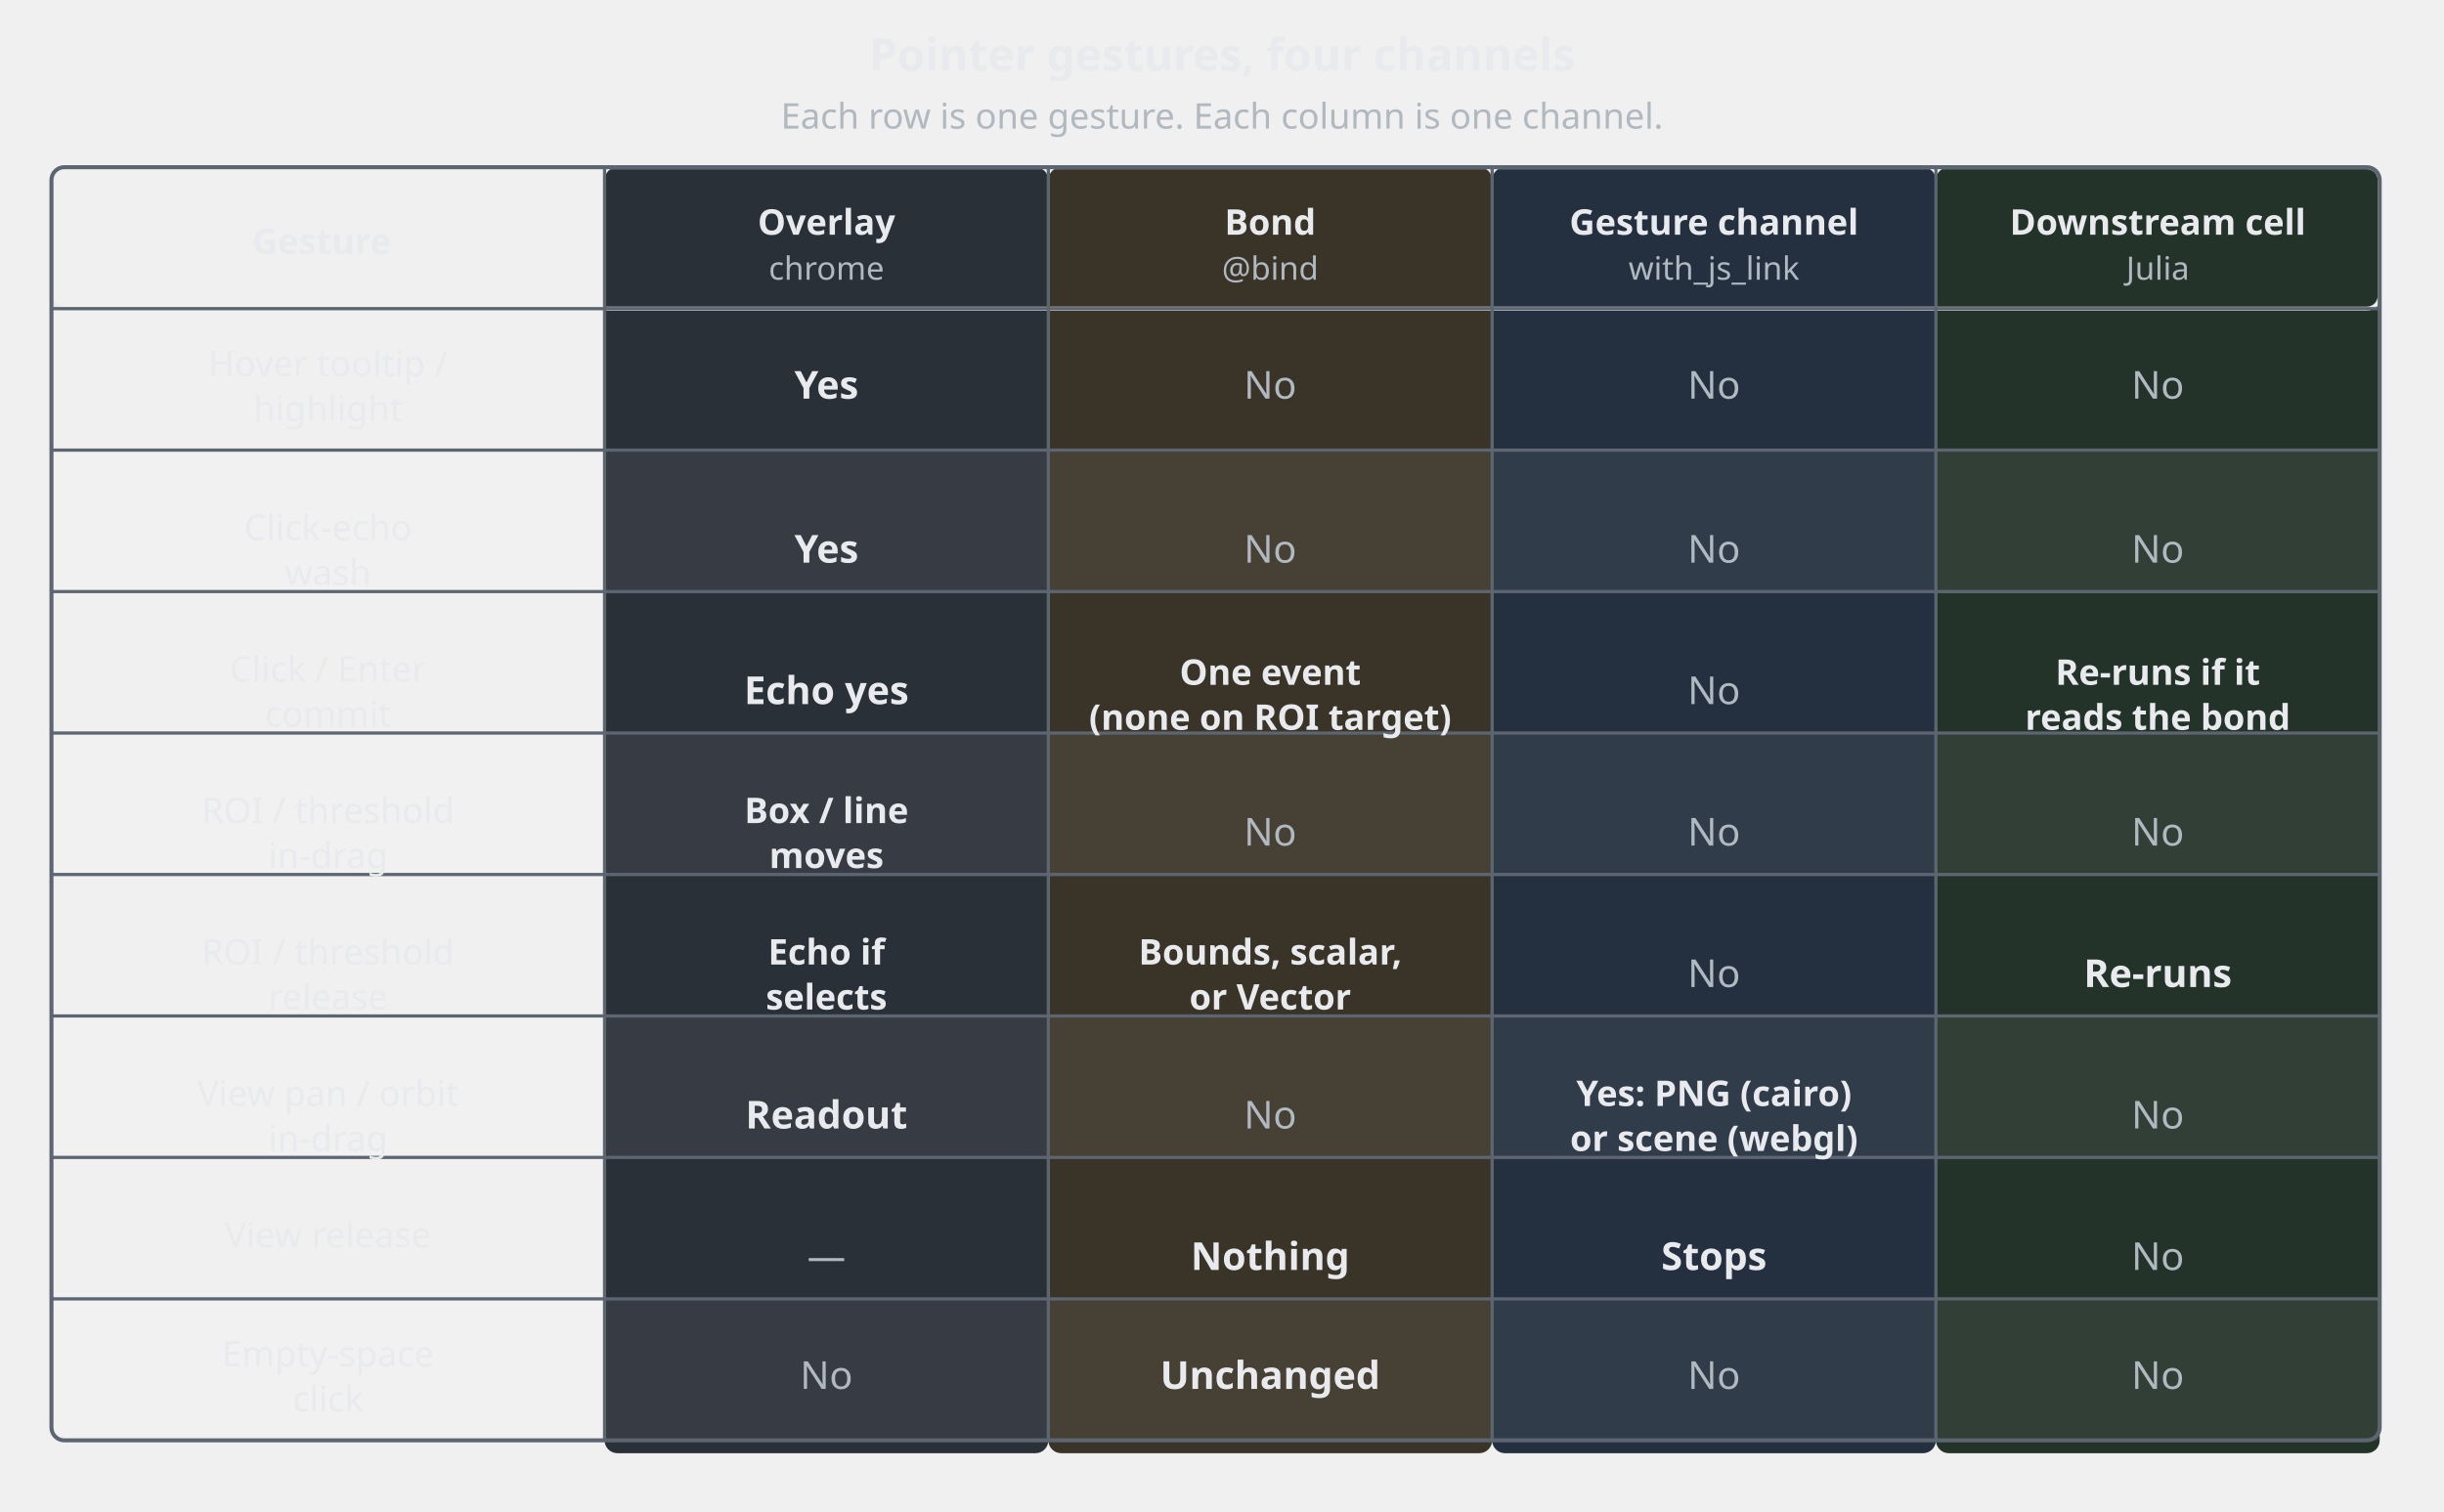
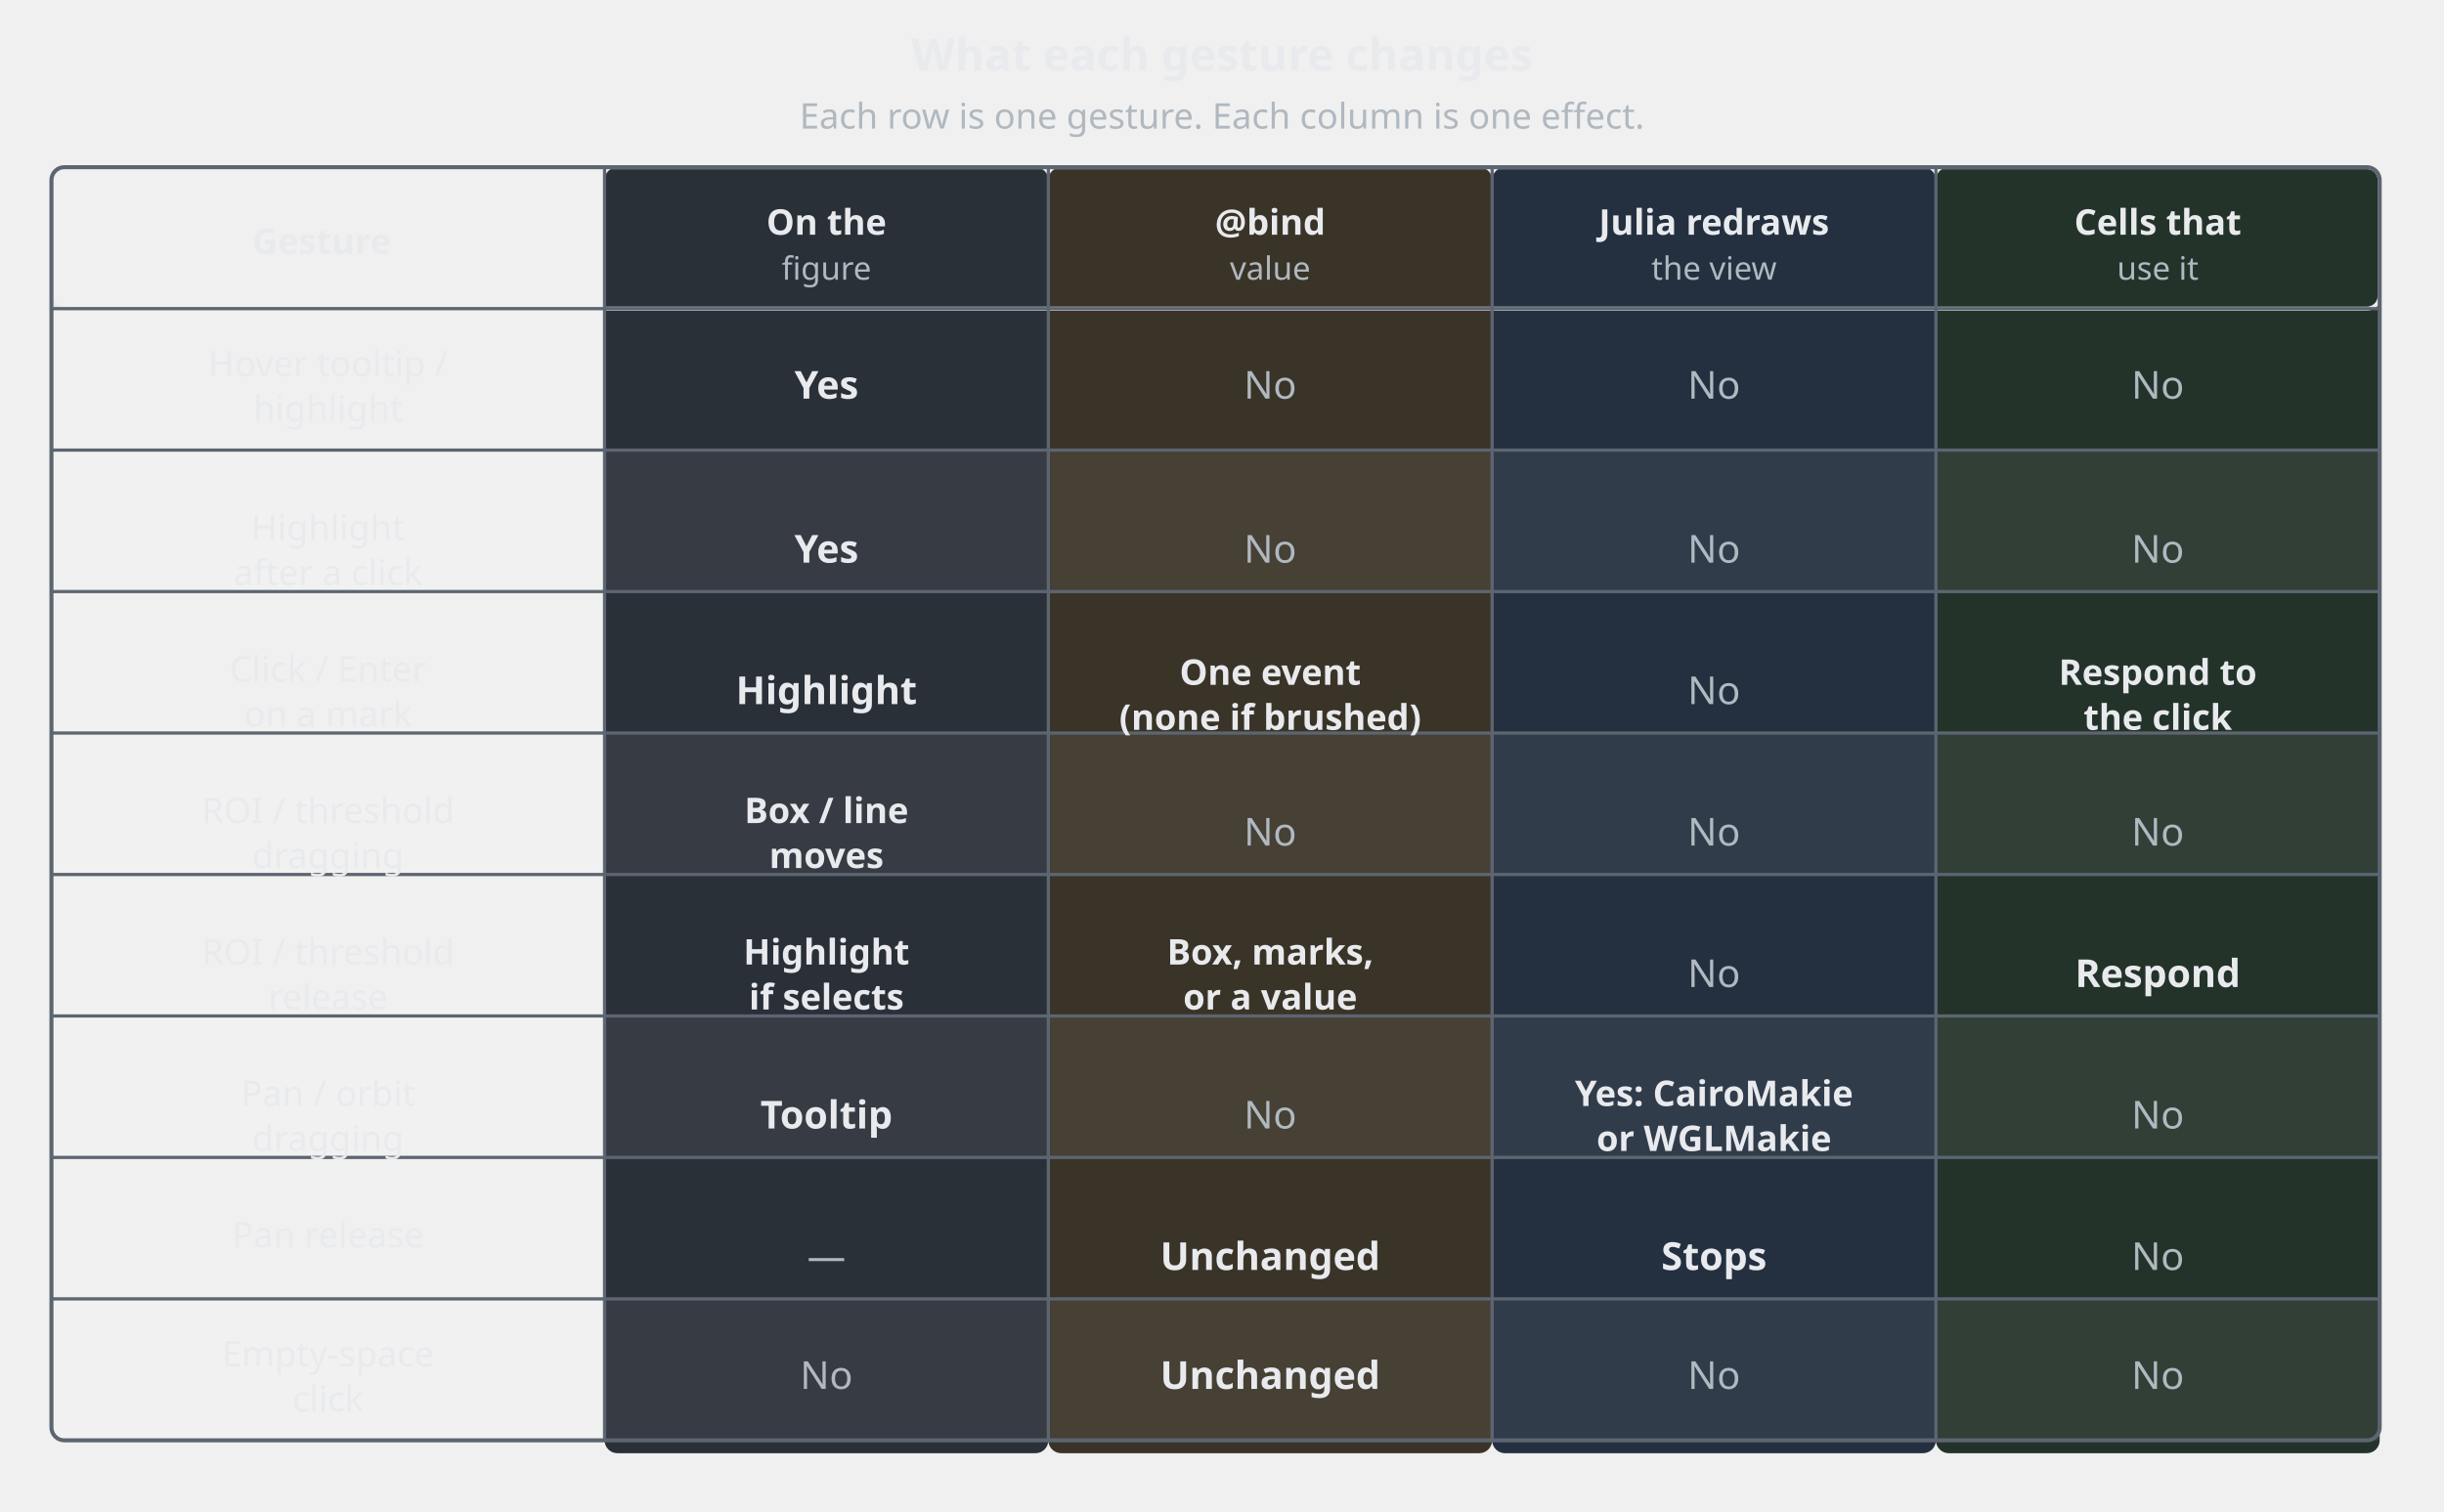
<svg xmlns="http://www.w3.org/2000/svg" viewBox="0 0 760 470" width="760" height="470" role="img">
  <style>
    .ink { fill: #e8eaed; }
    .muted { fill: #b0b8c0; }
    .grid { fill: none; stroke: #5c6570; }
    .lane0 { fill: #2a3038; }
    .lane1 { fill: #3a3428; }
    .lane2 { fill: #243040; }
    .lane3 { fill: #24332a; }
    .head { fill: #3a414a; stroke: #e8eaed; }
    .rowalt { fill: #fff; opacity: 0.06; }
    .yes { fill: #e8eaed; font-weight: 600; }
  </style>
-   <text class="ink" x="380" y="22" text-anchor="middle" font-size="14" font-family="ui-sans-serif, system-ui, sans-serif" font-weight="600">Pointer gestures, four channels</text>
-   <text class="muted" x="380" y="40" text-anchor="middle" font-size="11" font-family="ui-sans-serif, system-ui, sans-serif">Each row is one gesture. Each column is one channel.</text>
+   <text class="ink" x="380" y="22" text-anchor="middle" font-size="14" font-family="ui-sans-serif, system-ui, sans-serif" font-weight="600">What each gesture changes</text>
+   <text class="muted" x="380" y="40" text-anchor="middle" font-size="11" font-family="ui-sans-serif, system-ui, sans-serif">Each row is one gesture. Each column is one effect.</text>
  <rect class="lane0" x="188" y="52" width="138" height="400" rx="4" />
  <rect class="lane1" x="326" y="52" width="138" height="400" rx="4" />
  <rect class="lane2" x="464" y="52" width="138" height="400" rx="4" />
  <rect class="lane3" x="602" y="52" width="138" height="400" rx="4" />
  <rect class="head" x="16" y="52" width="724" height="44" rx="4" fill-opacity="0" stroke-width="1.25" />
  <text class="ink" x="100" y="79" text-anchor="middle" font-size="11" font-family="ui-sans-serif, system-ui, sans-serif" font-weight="600">Gesture</text>
-   <text class="ink" x="257" y="73" text-anchor="middle" font-size="11" font-family="ui-sans-serif, system-ui, sans-serif" font-weight="600">Overlay</text>
-   <text class="muted" x="257" y="87" text-anchor="middle" font-size="10" font-family="ui-sans-serif, system-ui, sans-serif">chrome</text>
-   <text class="ink" x="395" y="73" text-anchor="middle" font-size="11" font-family="ui-sans-serif, system-ui, sans-serif" font-weight="600">Bond</text>
-   <text class="muted" x="395" y="87" text-anchor="middle" font-size="10" font-family="ui-sans-serif, system-ui, sans-serif">@bind</text>
-   <text class="ink" x="533" y="73" text-anchor="middle" font-size="11" font-family="ui-sans-serif, system-ui, sans-serif" font-weight="600">Gesture channel</text>
-   <text class="muted" x="533" y="87" text-anchor="middle" font-size="10" font-family="ui-sans-serif, system-ui, sans-serif">with_js_link</text>
-   <text class="ink" x="671" y="73" text-anchor="middle" font-size="11" font-family="ui-sans-serif, system-ui, sans-serif" font-weight="600">Downstream cell</text>
-   <text class="muted" x="671" y="87" text-anchor="middle" font-size="10" font-family="ui-sans-serif, system-ui, sans-serif">Julia</text>
+   <text class="ink" x="257" y="73" text-anchor="middle" font-size="11" font-family="ui-sans-serif, system-ui, sans-serif" font-weight="600">On the</text>
+   <text class="muted" x="257" y="87" text-anchor="middle" font-size="10" font-family="ui-sans-serif, system-ui, sans-serif">figure</text>
+   <text class="ink" x="395" y="73" text-anchor="middle" font-size="11" font-family="ui-sans-serif, system-ui, sans-serif" font-weight="600">@bind</text>
+   <text class="muted" x="395" y="87" text-anchor="middle" font-size="10" font-family="ui-sans-serif, system-ui, sans-serif">value</text>
+   <text class="ink" x="533" y="73" text-anchor="middle" font-size="11" font-family="ui-sans-serif, system-ui, sans-serif" font-weight="600">Julia redraws</text>
+   <text class="muted" x="533" y="87" text-anchor="middle" font-size="10" font-family="ui-sans-serif, system-ui, sans-serif">the view</text>
+   <text class="ink" x="671" y="73" text-anchor="middle" font-size="11" font-family="ui-sans-serif, system-ui, sans-serif" font-weight="600">Cells that</text>
+   <text class="muted" x="671" y="87" text-anchor="middle" font-size="10" font-family="ui-sans-serif, system-ui, sans-serif">use it</text>
  <rect class="rowalt" x="16" y="140" width="724" height="44" />
  <rect class="rowalt" x="16" y="228" width="724" height="44" />
  <rect class="rowalt" x="16" y="316" width="724" height="44" />
  <rect class="rowalt" x="16" y="404" width="724" height="44" />
  <g class="grid" stroke-width="1">
    <line x1="16" y1="96" x2="740" y2="96" />
    <line x1="16" y1="140" x2="740" y2="140" />
    <line x1="16" y1="184" x2="740" y2="184" />
    <line x1="16" y1="228" x2="740" y2="228" />
    <line x1="16" y1="272" x2="740" y2="272" />
    <line x1="16" y1="316" x2="740" y2="316" />
    <line x1="16" y1="360" x2="740" y2="360" />
    <line x1="16" y1="404" x2="740" y2="404" />
    <line x1="188" y1="52" x2="188" y2="448" />
    <line x1="326" y1="52" x2="326" y2="448" />
    <line x1="464" y1="52" x2="464" y2="448" />
    <line x1="602" y1="52" x2="602" y2="448" />
  </g>
  <rect class="grid" x="16" y="52" width="724" height="396" rx="4" stroke-width="1.25" />
  <text class="ink" x="102" y="117" text-anchor="middle" font-size="11" font-family="ui-sans-serif, system-ui, sans-serif">Hover tooltip /</text>
  <text class="ink" x="102" y="131" text-anchor="middle" font-size="11" font-family="ui-sans-serif, system-ui, sans-serif">highlight</text>
  <text class="yes" x="257" y="124" text-anchor="middle" font-size="12" font-family="ui-sans-serif, system-ui, sans-serif">Yes</text>
  <text class="muted" x="395" y="124" text-anchor="middle" font-size="12" font-family="ui-sans-serif, system-ui, sans-serif">No</text>
  <text class="muted" x="533" y="124" text-anchor="middle" font-size="12" font-family="ui-sans-serif, system-ui, sans-serif">No</text>
  <text class="muted" x="671" y="124" text-anchor="middle" font-size="12" font-family="ui-sans-serif, system-ui, sans-serif">No</text>
-   <text class="ink" x="102" y="168" text-anchor="middle" font-size="11" font-family="ui-sans-serif, system-ui, sans-serif">Click-echo</text>
-   <text class="ink" x="102" y="182" text-anchor="middle" font-size="11" font-family="ui-sans-serif, system-ui, sans-serif">wash</text>
+   <text class="ink" x="102" y="168" text-anchor="middle" font-size="11" font-family="ui-sans-serif, system-ui, sans-serif">Highlight</text>
+   <text class="ink" x="102" y="182" text-anchor="middle" font-size="11" font-family="ui-sans-serif, system-ui, sans-serif">after a click</text>
  <text class="yes" x="257" y="175" text-anchor="middle" font-size="12" font-family="ui-sans-serif, system-ui, sans-serif">Yes</text>
  <text class="muted" x="395" y="175" text-anchor="middle" font-size="12" font-family="ui-sans-serif, system-ui, sans-serif">No</text>
  <text class="muted" x="533" y="175" text-anchor="middle" font-size="12" font-family="ui-sans-serif, system-ui, sans-serif">No</text>
  <text class="muted" x="671" y="175" text-anchor="middle" font-size="12" font-family="ui-sans-serif, system-ui, sans-serif">No</text>
  <text class="ink" x="102" y="212" text-anchor="middle" font-size="11" font-family="ui-sans-serif, system-ui, sans-serif">Click / Enter</text>
-   <text class="ink" x="102" y="226" text-anchor="middle" font-size="11" font-family="ui-sans-serif, system-ui, sans-serif">commit</text>
-   <text class="yes" x="257" y="219" text-anchor="middle" font-size="12" font-family="ui-sans-serif, system-ui, sans-serif">Echo yes</text>
+   <text class="ink" x="102" y="226" text-anchor="middle" font-size="11" font-family="ui-sans-serif, system-ui, sans-serif">on a mark</text>
+   <text class="yes" x="257" y="219" text-anchor="middle" font-size="12" font-family="ui-sans-serif, system-ui, sans-serif">Highlight</text>
  <text class="yes" x="395" y="213" text-anchor="middle" font-size="11" font-family="ui-sans-serif, system-ui, sans-serif">One event</text>
-   <text class="yes" x="395" y="227" text-anchor="middle" font-size="11" font-family="ui-sans-serif, system-ui, sans-serif">(none on ROI target)</text>
+   <text class="yes" x="395" y="227" text-anchor="middle" font-size="11" font-family="ui-sans-serif, system-ui, sans-serif">(none if brushed)</text>
  <text class="muted" x="533" y="219" text-anchor="middle" font-size="12" font-family="ui-sans-serif, system-ui, sans-serif">No</text>
-   <text class="yes" x="671" y="213" text-anchor="middle" font-size="11" font-family="ui-sans-serif, system-ui, sans-serif">Re-runs if it</text>
-   <text class="yes" x="671" y="227" text-anchor="middle" font-size="11" font-family="ui-sans-serif, system-ui, sans-serif">reads the bond</text>
+   <text class="yes" x="671" y="213" text-anchor="middle" font-size="11" font-family="ui-sans-serif, system-ui, sans-serif">Respond to</text>
+   <text class="yes" x="671" y="227" text-anchor="middle" font-size="11" font-family="ui-sans-serif, system-ui, sans-serif">the click</text>
  <text class="ink" x="102" y="256" text-anchor="middle" font-size="11" font-family="ui-sans-serif, system-ui, sans-serif">ROI / threshold</text>
-   <text class="ink" x="102" y="270" text-anchor="middle" font-size="11" font-family="ui-sans-serif, system-ui, sans-serif">in-drag</text>
+   <text class="ink" x="102" y="270" text-anchor="middle" font-size="11" font-family="ui-sans-serif, system-ui, sans-serif">dragging</text>
  <text class="yes" x="257" y="256" text-anchor="middle" font-size="11" font-family="ui-sans-serif, system-ui, sans-serif">Box / line</text>
  <text class="yes" x="257" y="270" text-anchor="middle" font-size="11" font-family="ui-sans-serif, system-ui, sans-serif">moves</text>
  <text class="muted" x="395" y="263" text-anchor="middle" font-size="12" font-family="ui-sans-serif, system-ui, sans-serif">No</text>
  <text class="muted" x="533" y="263" text-anchor="middle" font-size="12" font-family="ui-sans-serif, system-ui, sans-serif">No</text>
  <text class="muted" x="671" y="263" text-anchor="middle" font-size="12" font-family="ui-sans-serif, system-ui, sans-serif">No</text>
  <text class="ink" x="102" y="300" text-anchor="middle" font-size="11" font-family="ui-sans-serif, system-ui, sans-serif">ROI / threshold</text>
  <text class="ink" x="102" y="314" text-anchor="middle" font-size="11" font-family="ui-sans-serif, system-ui, sans-serif">release</text>
-   <text class="yes" x="257" y="300" text-anchor="middle" font-size="11" font-family="ui-sans-serif, system-ui, sans-serif">Echo if</text>
-   <text class="yes" x="257" y="314" text-anchor="middle" font-size="11" font-family="ui-sans-serif, system-ui, sans-serif">selects</text>
-   <text class="yes" x="395" y="300" text-anchor="middle" font-size="11" font-family="ui-sans-serif, system-ui, sans-serif">Bounds, scalar,</text>
-   <text class="yes" x="395" y="314" text-anchor="middle" font-size="11" font-family="ui-sans-serif, system-ui, sans-serif">or Vector</text>
+   <text class="yes" x="257" y="300" text-anchor="middle" font-size="11" font-family="ui-sans-serif, system-ui, sans-serif">Highlight</text>
+   <text class="yes" x="257" y="314" text-anchor="middle" font-size="11" font-family="ui-sans-serif, system-ui, sans-serif">if selects</text>
+   <text class="yes" x="395" y="300" text-anchor="middle" font-size="11" font-family="ui-sans-serif, system-ui, sans-serif">Box, marks,</text>
+   <text class="yes" x="395" y="314" text-anchor="middle" font-size="11" font-family="ui-sans-serif, system-ui, sans-serif">or a value</text>
  <text class="muted" x="533" y="307" text-anchor="middle" font-size="12" font-family="ui-sans-serif, system-ui, sans-serif">No</text>
-   <text class="yes" x="671" y="307" text-anchor="middle" font-size="12" font-family="ui-sans-serif, system-ui, sans-serif">Re-runs</text>
-   <text class="ink" x="102" y="344" text-anchor="middle" font-size="11" font-family="ui-sans-serif, system-ui, sans-serif">View pan / orbit</text>
-   <text class="ink" x="102" y="358" text-anchor="middle" font-size="11" font-family="ui-sans-serif, system-ui, sans-serif">in-drag</text>
-   <text class="yes" x="257" y="351" text-anchor="middle" font-size="12" font-family="ui-sans-serif, system-ui, sans-serif">Readout</text>
+   <text class="yes" x="671" y="307" text-anchor="middle" font-size="12" font-family="ui-sans-serif, system-ui, sans-serif">Respond</text>
+   <text class="ink" x="102" y="344" text-anchor="middle" font-size="11" font-family="ui-sans-serif, system-ui, sans-serif">Pan / orbit</text>
+   <text class="ink" x="102" y="358" text-anchor="middle" font-size="11" font-family="ui-sans-serif, system-ui, sans-serif">dragging</text>
+   <text class="yes" x="257" y="351" text-anchor="middle" font-size="12" font-family="ui-sans-serif, system-ui, sans-serif">Tooltip</text>
  <text class="muted" x="395" y="351" text-anchor="middle" font-size="12" font-family="ui-sans-serif, system-ui, sans-serif">No</text>
-   <text class="yes" x="533" y="344" text-anchor="middle" font-size="11" font-family="ui-sans-serif, system-ui, sans-serif">Yes: PNG (cairo)</text>
-   <text class="yes" x="533" y="358" text-anchor="middle" font-size="11" font-family="ui-sans-serif, system-ui, sans-serif">or scene (webgl)</text>
+   <text class="yes" x="533" y="344" text-anchor="middle" font-size="11" font-family="ui-sans-serif, system-ui, sans-serif">Yes: CairoMakie</text>
+   <text class="yes" x="533" y="358" text-anchor="middle" font-size="11" font-family="ui-sans-serif, system-ui, sans-serif">or WGLMakie</text>
  <text class="muted" x="671" y="351" text-anchor="middle" font-size="12" font-family="ui-sans-serif, system-ui, sans-serif">No</text>
-   <text class="ink" x="102" y="388" text-anchor="middle" font-size="11" font-family="ui-sans-serif, system-ui, sans-serif">View release</text>
+   <text class="ink" x="102" y="388" text-anchor="middle" font-size="11" font-family="ui-sans-serif, system-ui, sans-serif">Pan release</text>
  <text class="muted" x="257" y="395" text-anchor="middle" font-size="12" font-family="ui-sans-serif, system-ui, sans-serif">—</text>
-   <text class="yes" x="395" y="395" text-anchor="middle" font-size="12" font-family="ui-sans-serif, system-ui, sans-serif">Nothing</text>
+   <text class="yes" x="395" y="395" text-anchor="middle" font-size="12" font-family="ui-sans-serif, system-ui, sans-serif">Unchanged</text>
  <text class="yes" x="533" y="395" text-anchor="middle" font-size="12" font-family="ui-sans-serif, system-ui, sans-serif">Stops</text>
  <text class="muted" x="671" y="395" text-anchor="middle" font-size="12" font-family="ui-sans-serif, system-ui, sans-serif">No</text>
  <text class="ink" x="102" y="425" text-anchor="middle" font-size="11" font-family="ui-sans-serif, system-ui, sans-serif">Empty-space</text>
  <text class="ink" x="102" y="439" text-anchor="middle" font-size="11" font-family="ui-sans-serif, system-ui, sans-serif">click</text>
  <text class="muted" x="257" y="432" text-anchor="middle" font-size="12" font-family="ui-sans-serif, system-ui, sans-serif">No</text>
  <text class="yes" x="395" y="432" text-anchor="middle" font-size="12" font-family="ui-sans-serif, system-ui, sans-serif">Unchanged</text>
  <text class="muted" x="533" y="432" text-anchor="middle" font-size="12" font-family="ui-sans-serif, system-ui, sans-serif">No</text>
  <text class="muted" x="671" y="432" text-anchor="middle" font-size="12" font-family="ui-sans-serif, system-ui, sans-serif">No</text>
</svg>
